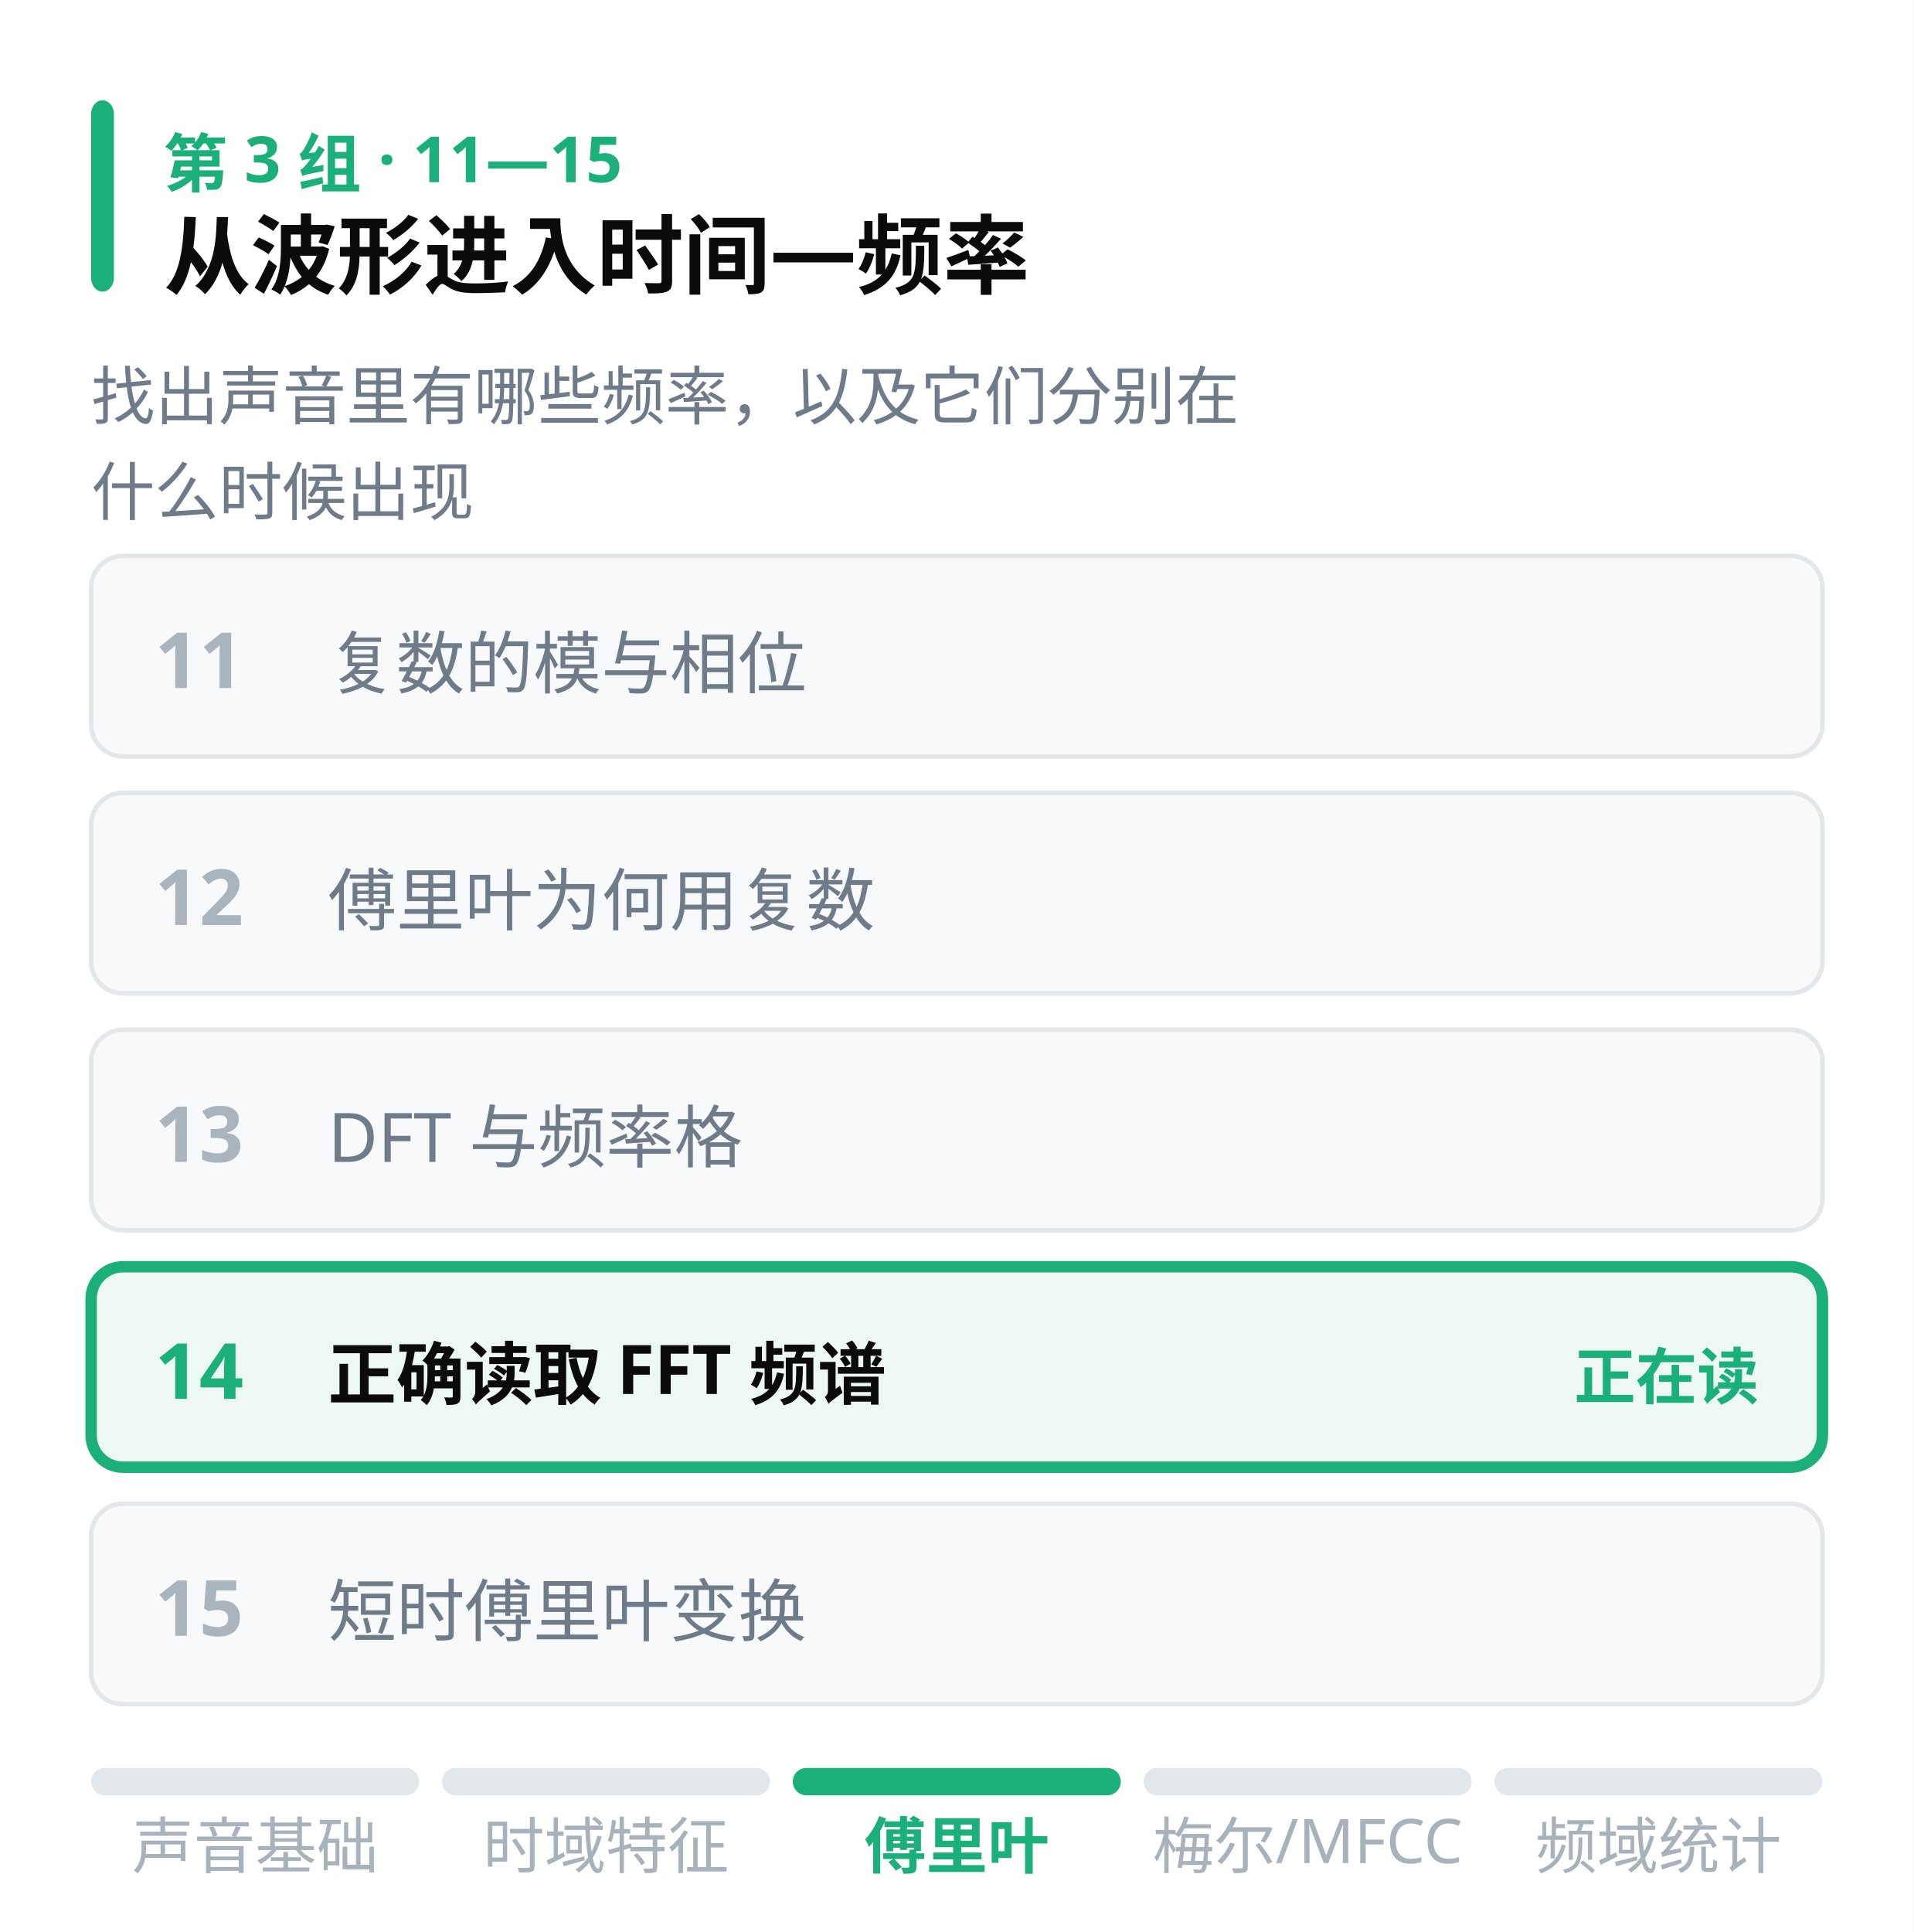
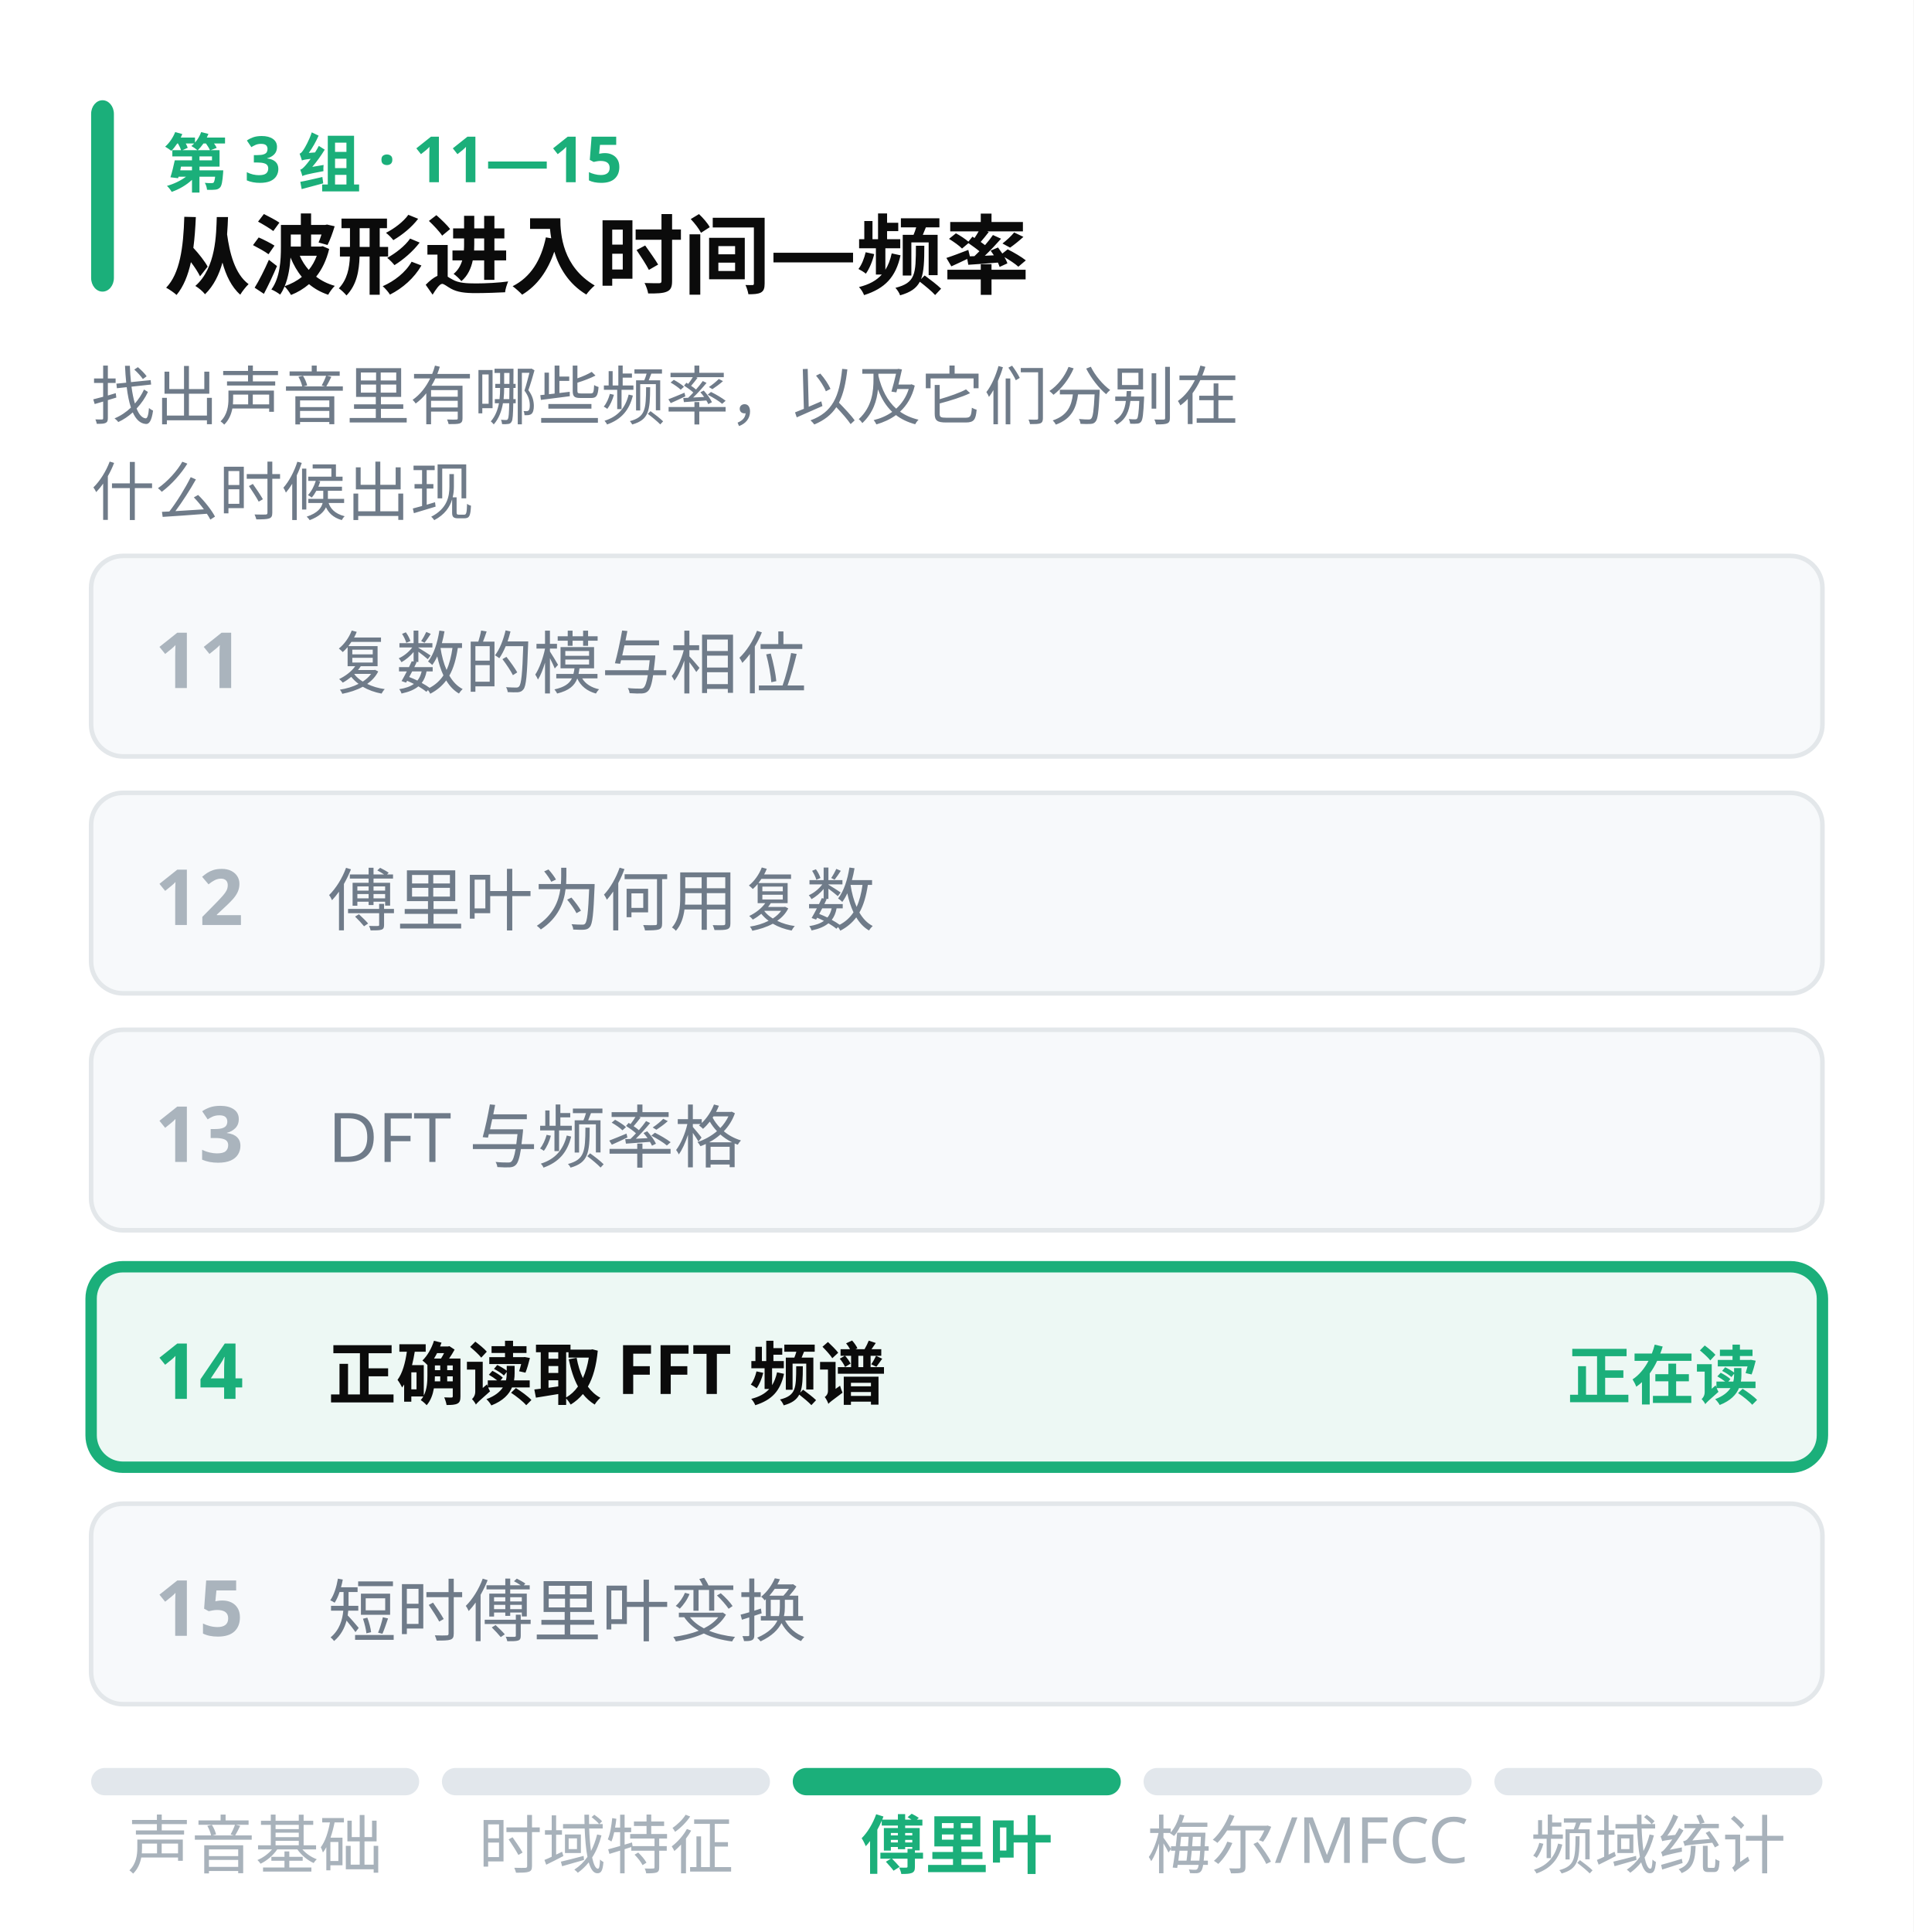
<svg xmlns="http://www.w3.org/2000/svg" viewBox="0 0 420 424" width="420" height="424" font-family="Microsoft YaHei, PingFang SC, Noto Sans SC, Hiragino Sans GB, sans-serif" fill="#0b0b0b" role="img" aria-label="第 14 课属于第 3 组「从波形进入时间—频率」，本组共 5 课">
  <rect width="420" height="424" fill="#ffffff" />
  <rect x="20" y="22" width="5" height="42" rx="3" fill="#1baf7a" stroke="none" stroke-width="1" />
  <text x="36" y="41" font-size="14" font-weight="700" fill="#1baf7a" text-anchor="start">第 3 组 · 11—15</text>
  <text x="36" y="63" font-size="19" font-weight="700" fill="#0b0b0b" text-anchor="start">从波形进入时间—频率</text>
  <text x="20" y="92" font-size="14" font-weight="400" fill="#6f7b89" text-anchor="start">
    <tspan x="20" dy="0">找出声音里有哪些频率，以及它们分别在</tspan>
    <tspan x="20" dy="21">什么时候出现</tspan>
  </text>
  <rect x="20" y="122" width="380" height="44" rx="7" fill="#f7f9fb" stroke="#e3e7ea" stroke-width="1" />
  <text x="34" y="151" font-size="17" font-weight="700" fill="#aab4bd" text-anchor="start">11</text>
  <text x="72" y="151" font-size="15" font-weight="400" fill="#6f7b89" text-anchor="start">复数的模与相位</text>
  <rect x="20" y="174" width="380" height="44" rx="7" fill="#f7f9fb" stroke="#e3e7ea" stroke-width="1" />
  <text x="34" y="203" font-size="17" font-weight="700" fill="#aab4bd" text-anchor="start">12</text>
  <text x="72" y="203" font-size="15" font-weight="400" fill="#6f7b89" text-anchor="start">傅里叶为何用复数</text>
  <rect x="20" y="226" width="380" height="44" rx="7" fill="#f7f9fb" stroke="#e3e7ea" stroke-width="1" />
  <text x="34" y="255" font-size="17" font-weight="700" fill="#aab4bd" text-anchor="start">13</text>
  <text x="72" y="255" font-size="15" font-weight="400" fill="#6f7b89" text-anchor="start">DFT 与频率格</text>
  <rect x="20" y="278" width="380" height="44" rx="7" fill="#1baf7a14" stroke="#1baf7a" stroke-width="2.5" />
  <text x="34" y="307" font-size="17" font-weight="700" fill="#1baf7a" text-anchor="start">14</text>
  <text x="72" y="307" font-size="15" font-weight="700" fill="#0b0b0b" text-anchor="start">正确读取 FFT 频谱</text>
-   <text x="386" y="307" font-size="13.5" font-weight="700" fill="#1baf7a" text-anchor="end">正在读</text>
+   <text x="386" y="307" font-size="14" font-weight="700" fill="#1baf7a" text-anchor="end">正在读</text>
  <rect x="20" y="330" width="380" height="44" rx="7" fill="#f7f9fb" stroke="#e3e7ea" stroke-width="1" />
  <text x="34" y="359" font-size="17" font-weight="700" fill="#aab4bd" text-anchor="start">15</text>
  <text x="72" y="359" font-size="15" font-weight="400" fill="#6f7b89" text-anchor="start">短时傅里叶变换</text>
  <rect x="20" y="388" width="72" height="6" rx="3" fill="#e2e7ec" stroke="none" stroke-width="1" />
-   <text x="56" y="410" font-size="13.5" font-weight="400" fill="#a8b2bb" text-anchor="middle">声音基础</text>
+   <text x="56" y="410" font-size="14" font-weight="400" fill="#a8b2bb" text-anchor="middle">声音基础</text>
  <rect x="97" y="388" width="72" height="6" rx="3" fill="#e2e7ec" stroke="none" stroke-width="1" />
-   <text x="133" y="410" font-size="13.5" font-weight="400" fill="#a8b2bb" text-anchor="middle">时域特征</text>
+   <text x="133" y="410" font-size="14" font-weight="400" fill="#a8b2bb" text-anchor="middle">时域特征</text>
  <rect x="174" y="388" width="72" height="6" rx="3" fill="#1baf7a" stroke="none" stroke-width="1" />
-   <text x="210" y="410" font-size="13.5" font-weight="700" fill="#1baf7a" text-anchor="middle">傅里叶</text>
+   <text x="210" y="410" font-size="14" font-weight="700" fill="#1baf7a" text-anchor="middle">傅里叶</text>
  <rect x="251" y="388" width="72" height="6" rx="3" fill="#e2e7ec" stroke="none" stroke-width="1" />
-   <text x="287" y="410" font-size="13.5" font-weight="400" fill="#a8b2bb" text-anchor="middle">梅尔/MFCC</text>
+   <text x="287" y="410" font-size="14" font-weight="400" fill="#a8b2bb" text-anchor="middle">梅尔/MFCC</text>
  <rect x="328" y="388" width="72" height="6" rx="3" fill="#e2e7ec" stroke="none" stroke-width="1" />
-   <text x="364" y="410" font-size="13.5" font-weight="400" fill="#a8b2bb" text-anchor="middle">频域统计</text>
+   <text x="364" y="410" font-size="14" font-weight="400" fill="#a8b2bb" text-anchor="middle">频域统计</text>
</svg>
